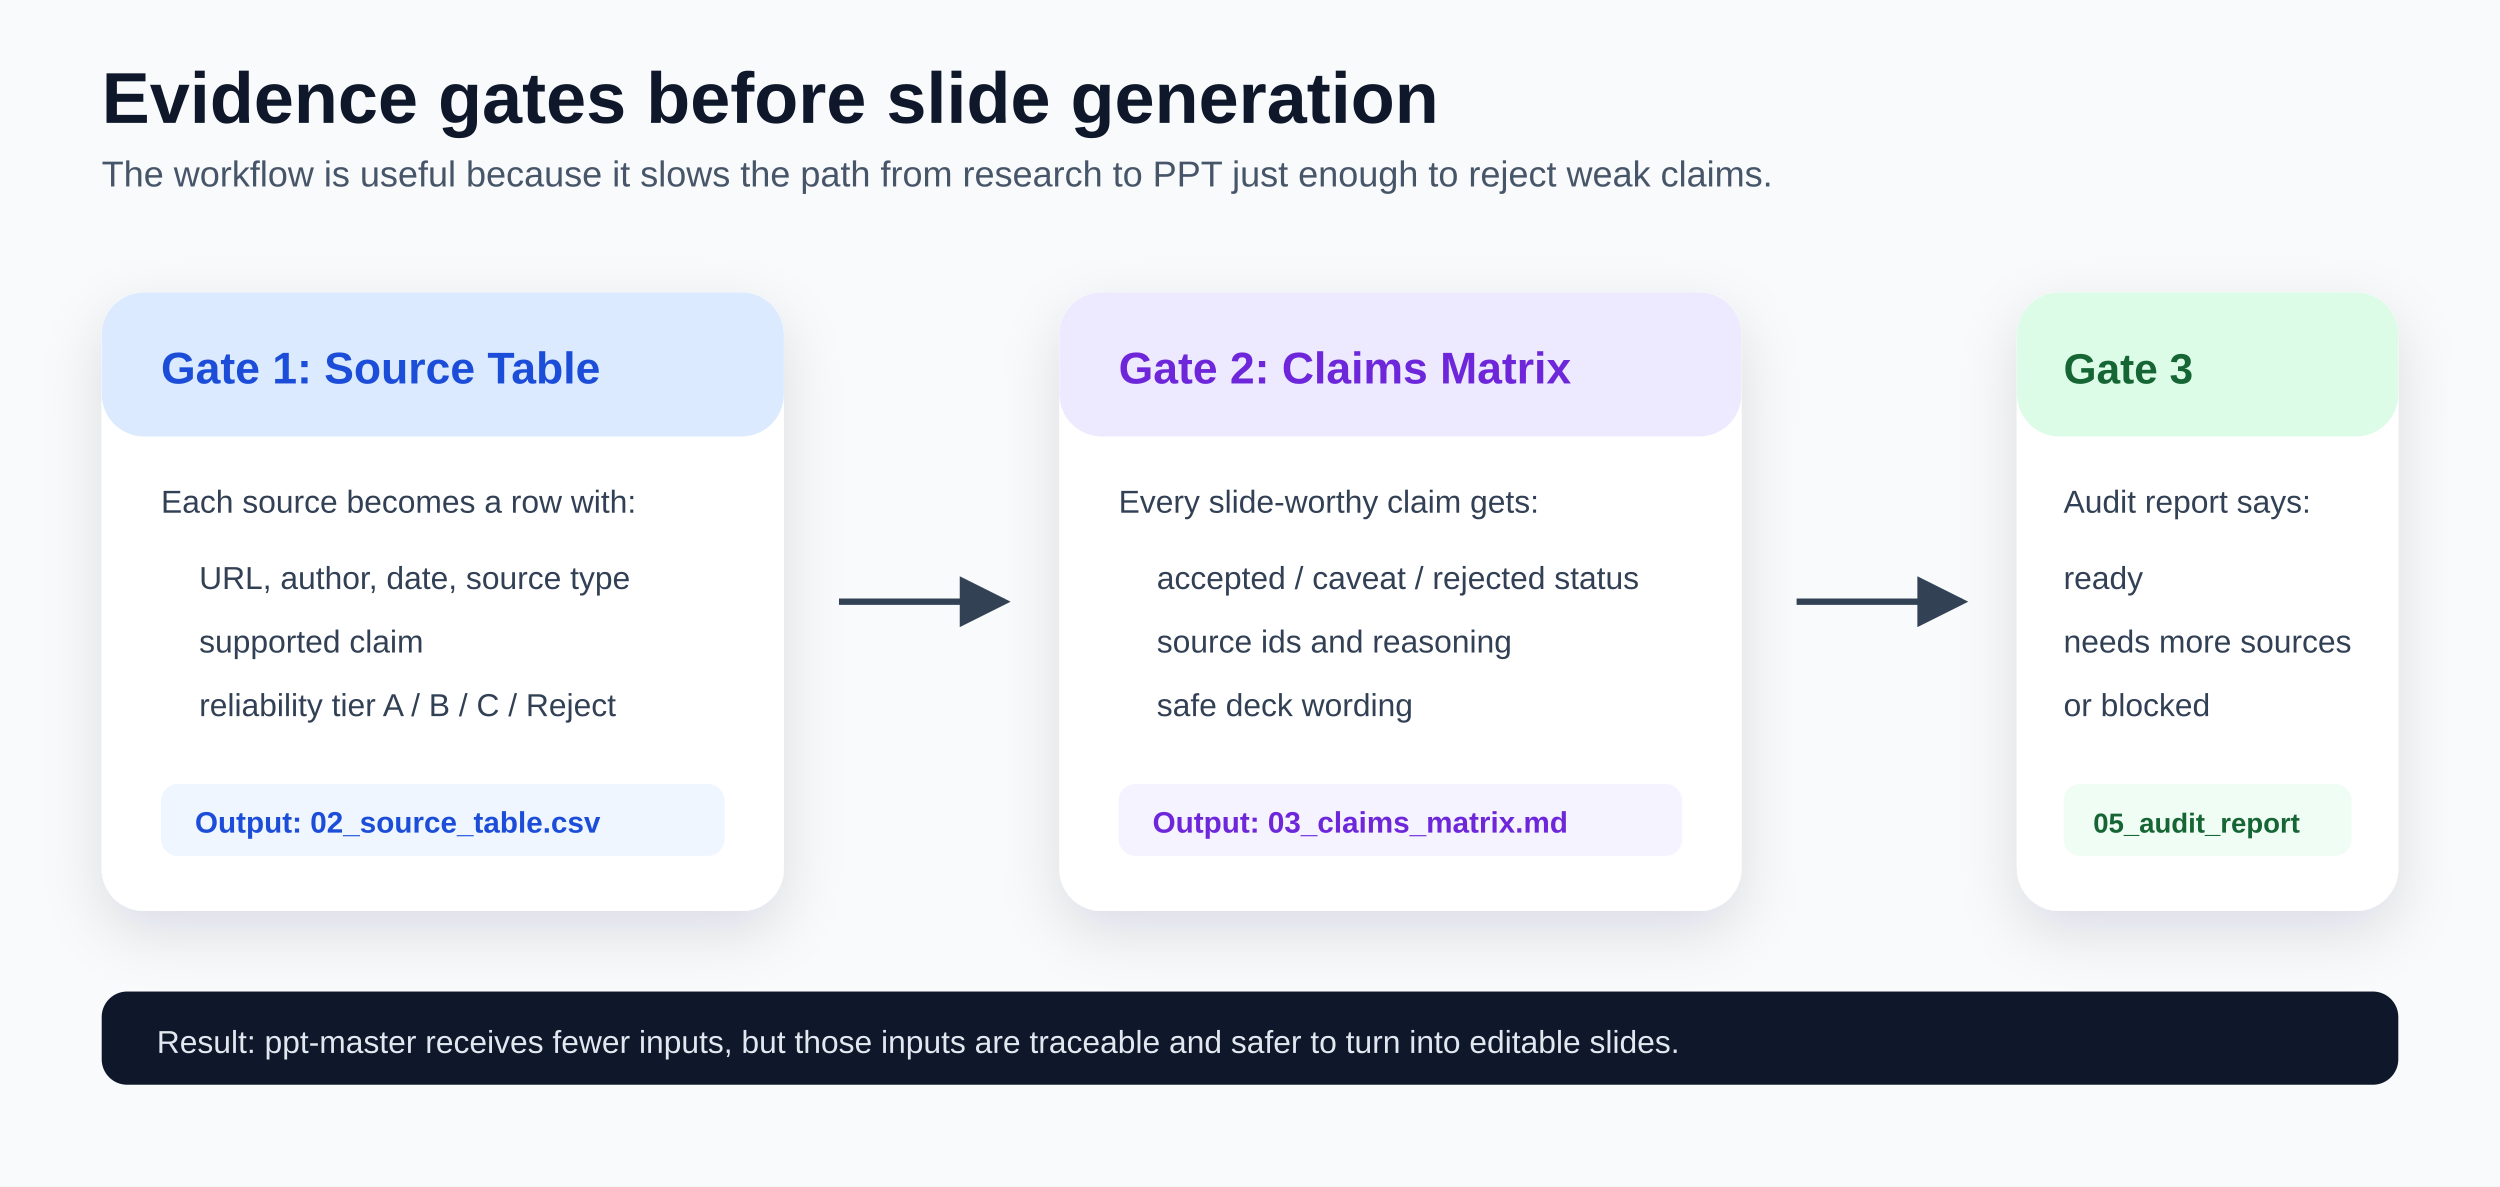
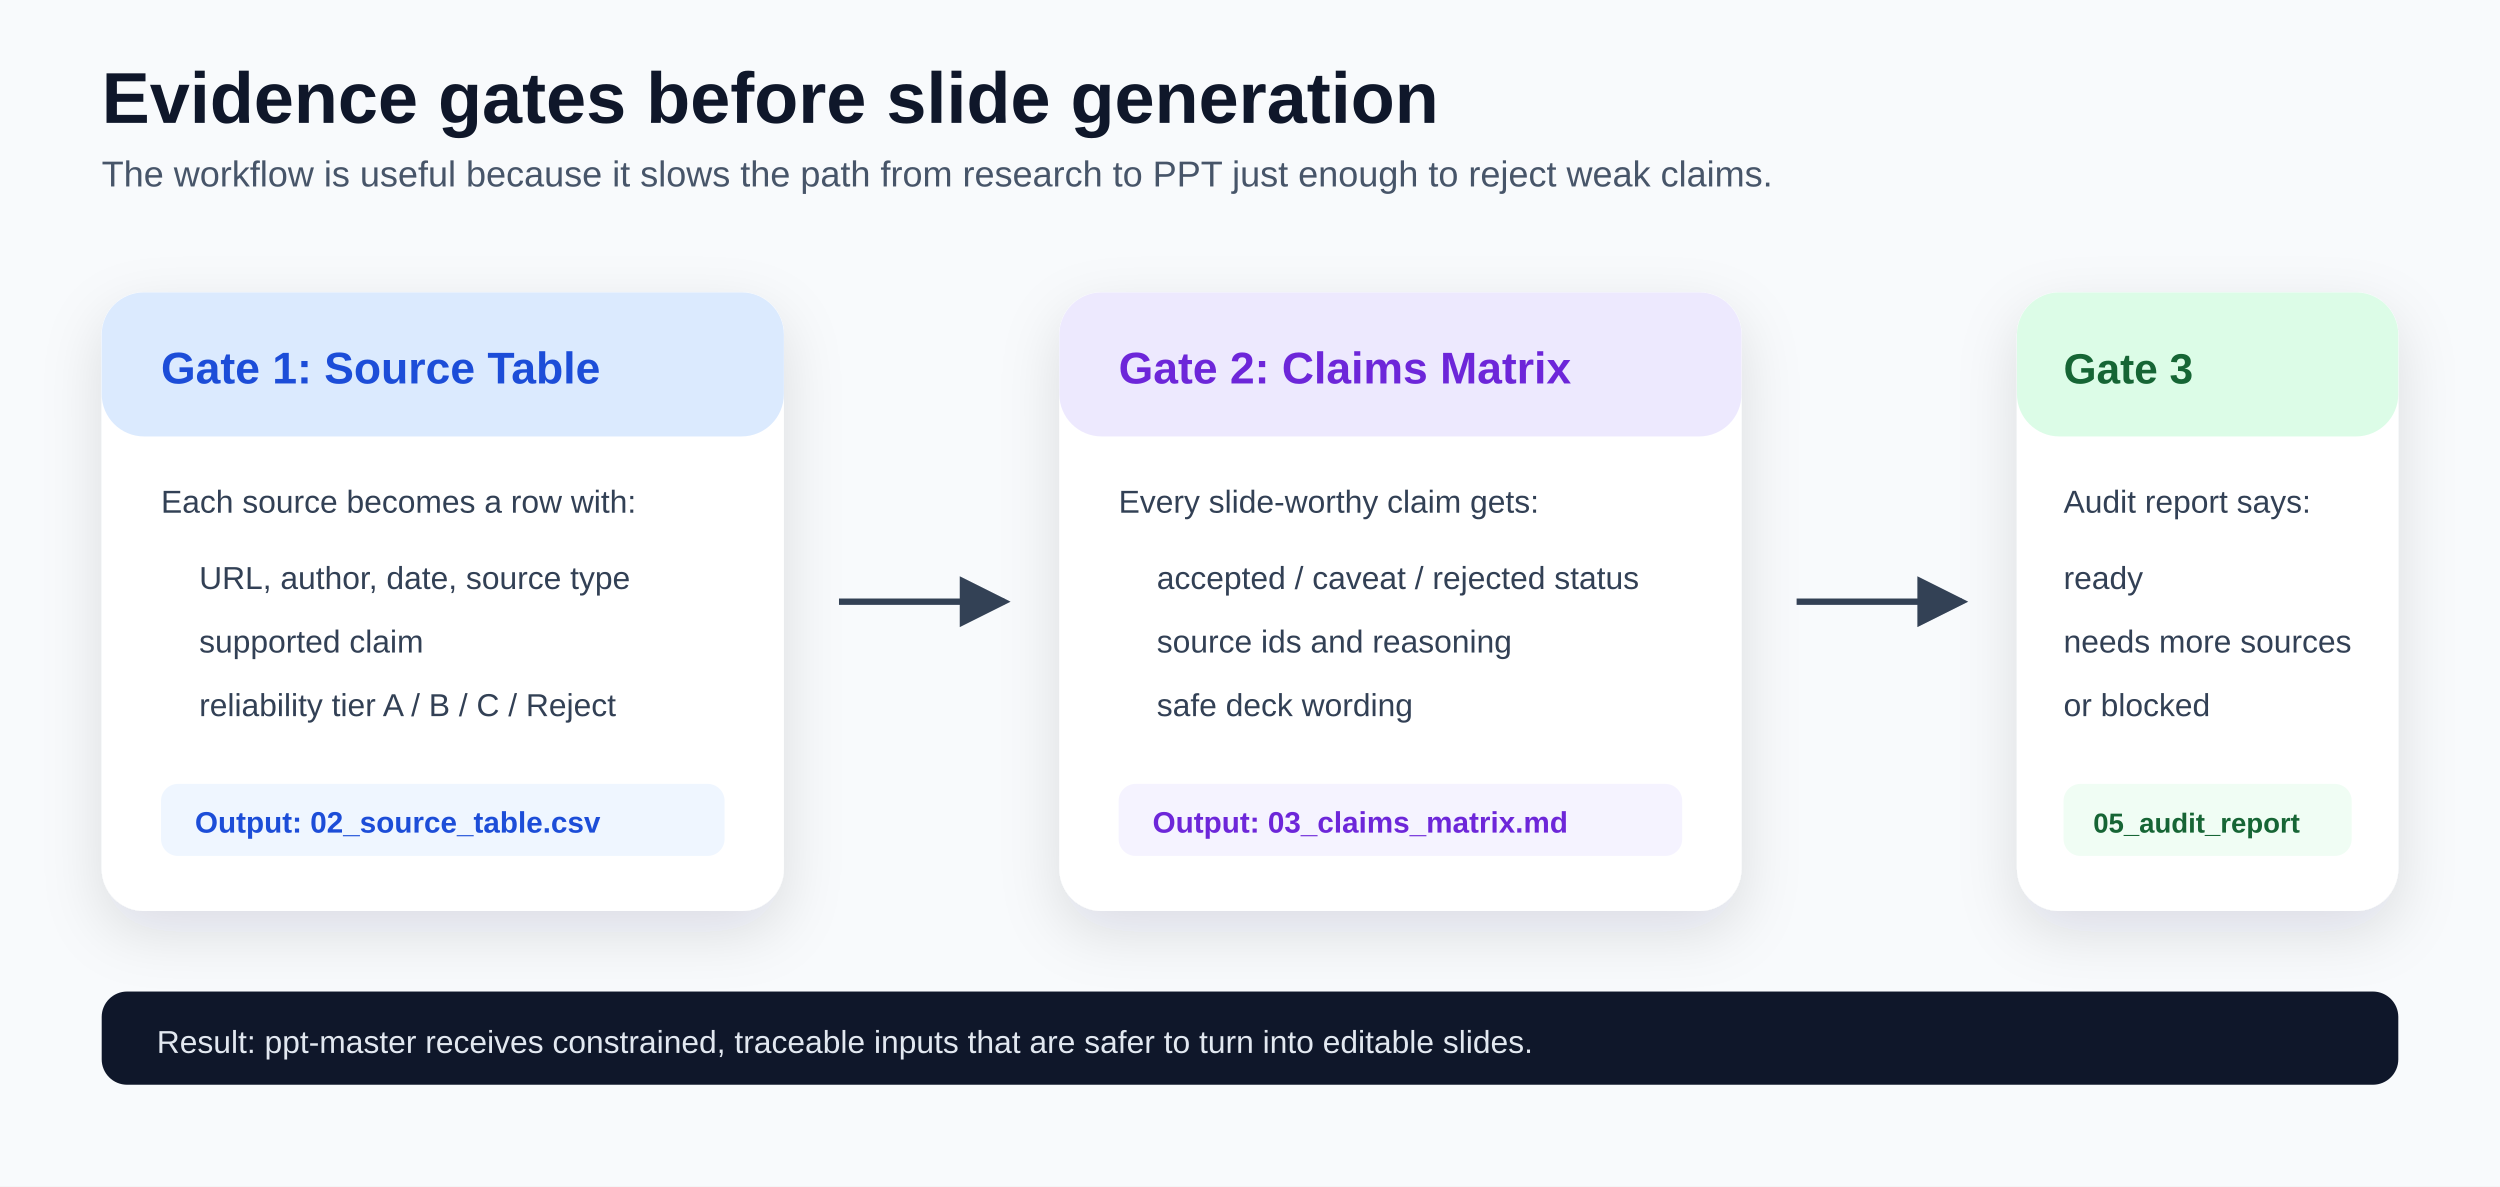
<svg xmlns="http://www.w3.org/2000/svg" width="1180" height="560" viewBox="0 0 1180 560" role="img" aria-labelledby="title desc">
  <defs>
    <filter id="shadow" x="-15%" y="-15%" width="130%" height="130%">
      <feDropShadow dx="0" dy="10" stdDeviation="14" flood-color="#0f172a" flood-opacity="0.12" />
    </filter>
    <marker id="arrow" markerWidth="12" markerHeight="12" refX="9" refY="6" orient="auto">
      <path d="M2,2 L10,6 L2,10 Z" fill="#334155" />
    </marker>
  </defs>
  <rect width="1180" height="560" fill="#f8fafc" />
  <g font-family="Arial, Helvetica, sans-serif">
    <text x="48" y="58" font-size="34" font-weight="800" fill="#0f172a">Evidence gates before slide generation</text>
    <text x="48" y="88" font-size="17" fill="#475569">The workflow is useful because it slows the path from research to PPT just enough to reject weak claims.</text>
    <g transform="translate(48 138)" filter="url(#shadow)">
      <rect width="322" height="292" rx="20" fill="#ffffff" />
      <rect width="322" height="68" rx="20" fill="#dbeafe" />
      <text x="28" y="43" font-size="21" font-weight="800" fill="#1d4ed8">Gate 1: Source Table</text>
      <text x="28" y="104" font-size="15" fill="#334155">Each source becomes a row with:</text>
      <text x="46" y="140" font-size="15" fill="#334155">URL, author, date, source type</text>
      <text x="46" y="170" font-size="15" fill="#334155">supported claim</text>
      <text x="46" y="200" font-size="15" fill="#334155">reliability tier A / B / C / Reject</text>
      <rect x="28" y="232" width="266" height="34" rx="8" fill="#eff6ff" />
      <text x="44" y="255" font-size="14" font-weight="700" fill="#1d4ed8">Output: 02_source_table.csv</text>
    </g>
    <line x1="396" y1="284" x2="474" y2="284" stroke="#334155" stroke-width="3" marker-end="url(#arrow)" />
    <g transform="translate(500 138)" filter="url(#shadow)">
      <rect width="322" height="292" rx="20" fill="#ffffff" />
      <rect width="322" height="68" rx="20" fill="#ede9fe" />
      <text x="28" y="43" font-size="21" font-weight="800" fill="#6d28d9">Gate 2: Claims Matrix</text>
      <text x="28" y="104" font-size="15" fill="#334155">Every slide-worthy claim gets:</text>
      <text x="46" y="140" font-size="15" fill="#334155">accepted / caveat / rejected status</text>
      <text x="46" y="170" font-size="15" fill="#334155">source ids and reasoning</text>
      <text x="46" y="200" font-size="15" fill="#334155">safe deck wording</text>
      <rect x="28" y="232" width="266" height="34" rx="8" fill="#f5f3ff" />
      <text x="44" y="255" font-size="14" font-weight="700" fill="#6d28d9">Output: 03_claims_matrix.md</text>
    </g>
    <line x1="848" y1="284" x2="926" y2="284" stroke="#334155" stroke-width="3" marker-end="url(#arrow)" />
    <g transform="translate(952 138)" filter="url(#shadow)">
      <rect width="180" height="292" rx="20" fill="#ffffff" />
      <rect width="180" height="68" rx="20" fill="#dcfce7" />
      <text x="22" y="43" font-size="20" font-weight="800" fill="#166534">Gate 3</text>
      <text x="22" y="104" font-size="15" fill="#334155">Audit report says:</text>
      <text x="22" y="140" font-size="15" fill="#334155">ready</text>
      <text x="22" y="170" font-size="15" fill="#334155">needs more sources</text>
      <text x="22" y="200" font-size="15" fill="#334155">or blocked</text>
      <rect x="22" y="232" width="136" height="34" rx="8" fill="#f0fdf4" />
      <text x="36" y="255" font-size="13" font-weight="700" fill="#166534">05_audit_report</text>
    </g>
    <rect x="48" y="468" width="1084" height="44" rx="12" fill="#0f172a" />
-     <text x="74" y="497" font-size="15" fill="#e2e8f0">Result: ppt-master receives fewer inputs, but those inputs are traceable and safer to turn into editable slides.</text>
+     <text x="74" y="497" font-size="15" fill="#e2e8f0">Result: ppt-master receives constrained, traceable inputs that are safer to turn into editable slides.</text>
  </g>
</svg>
